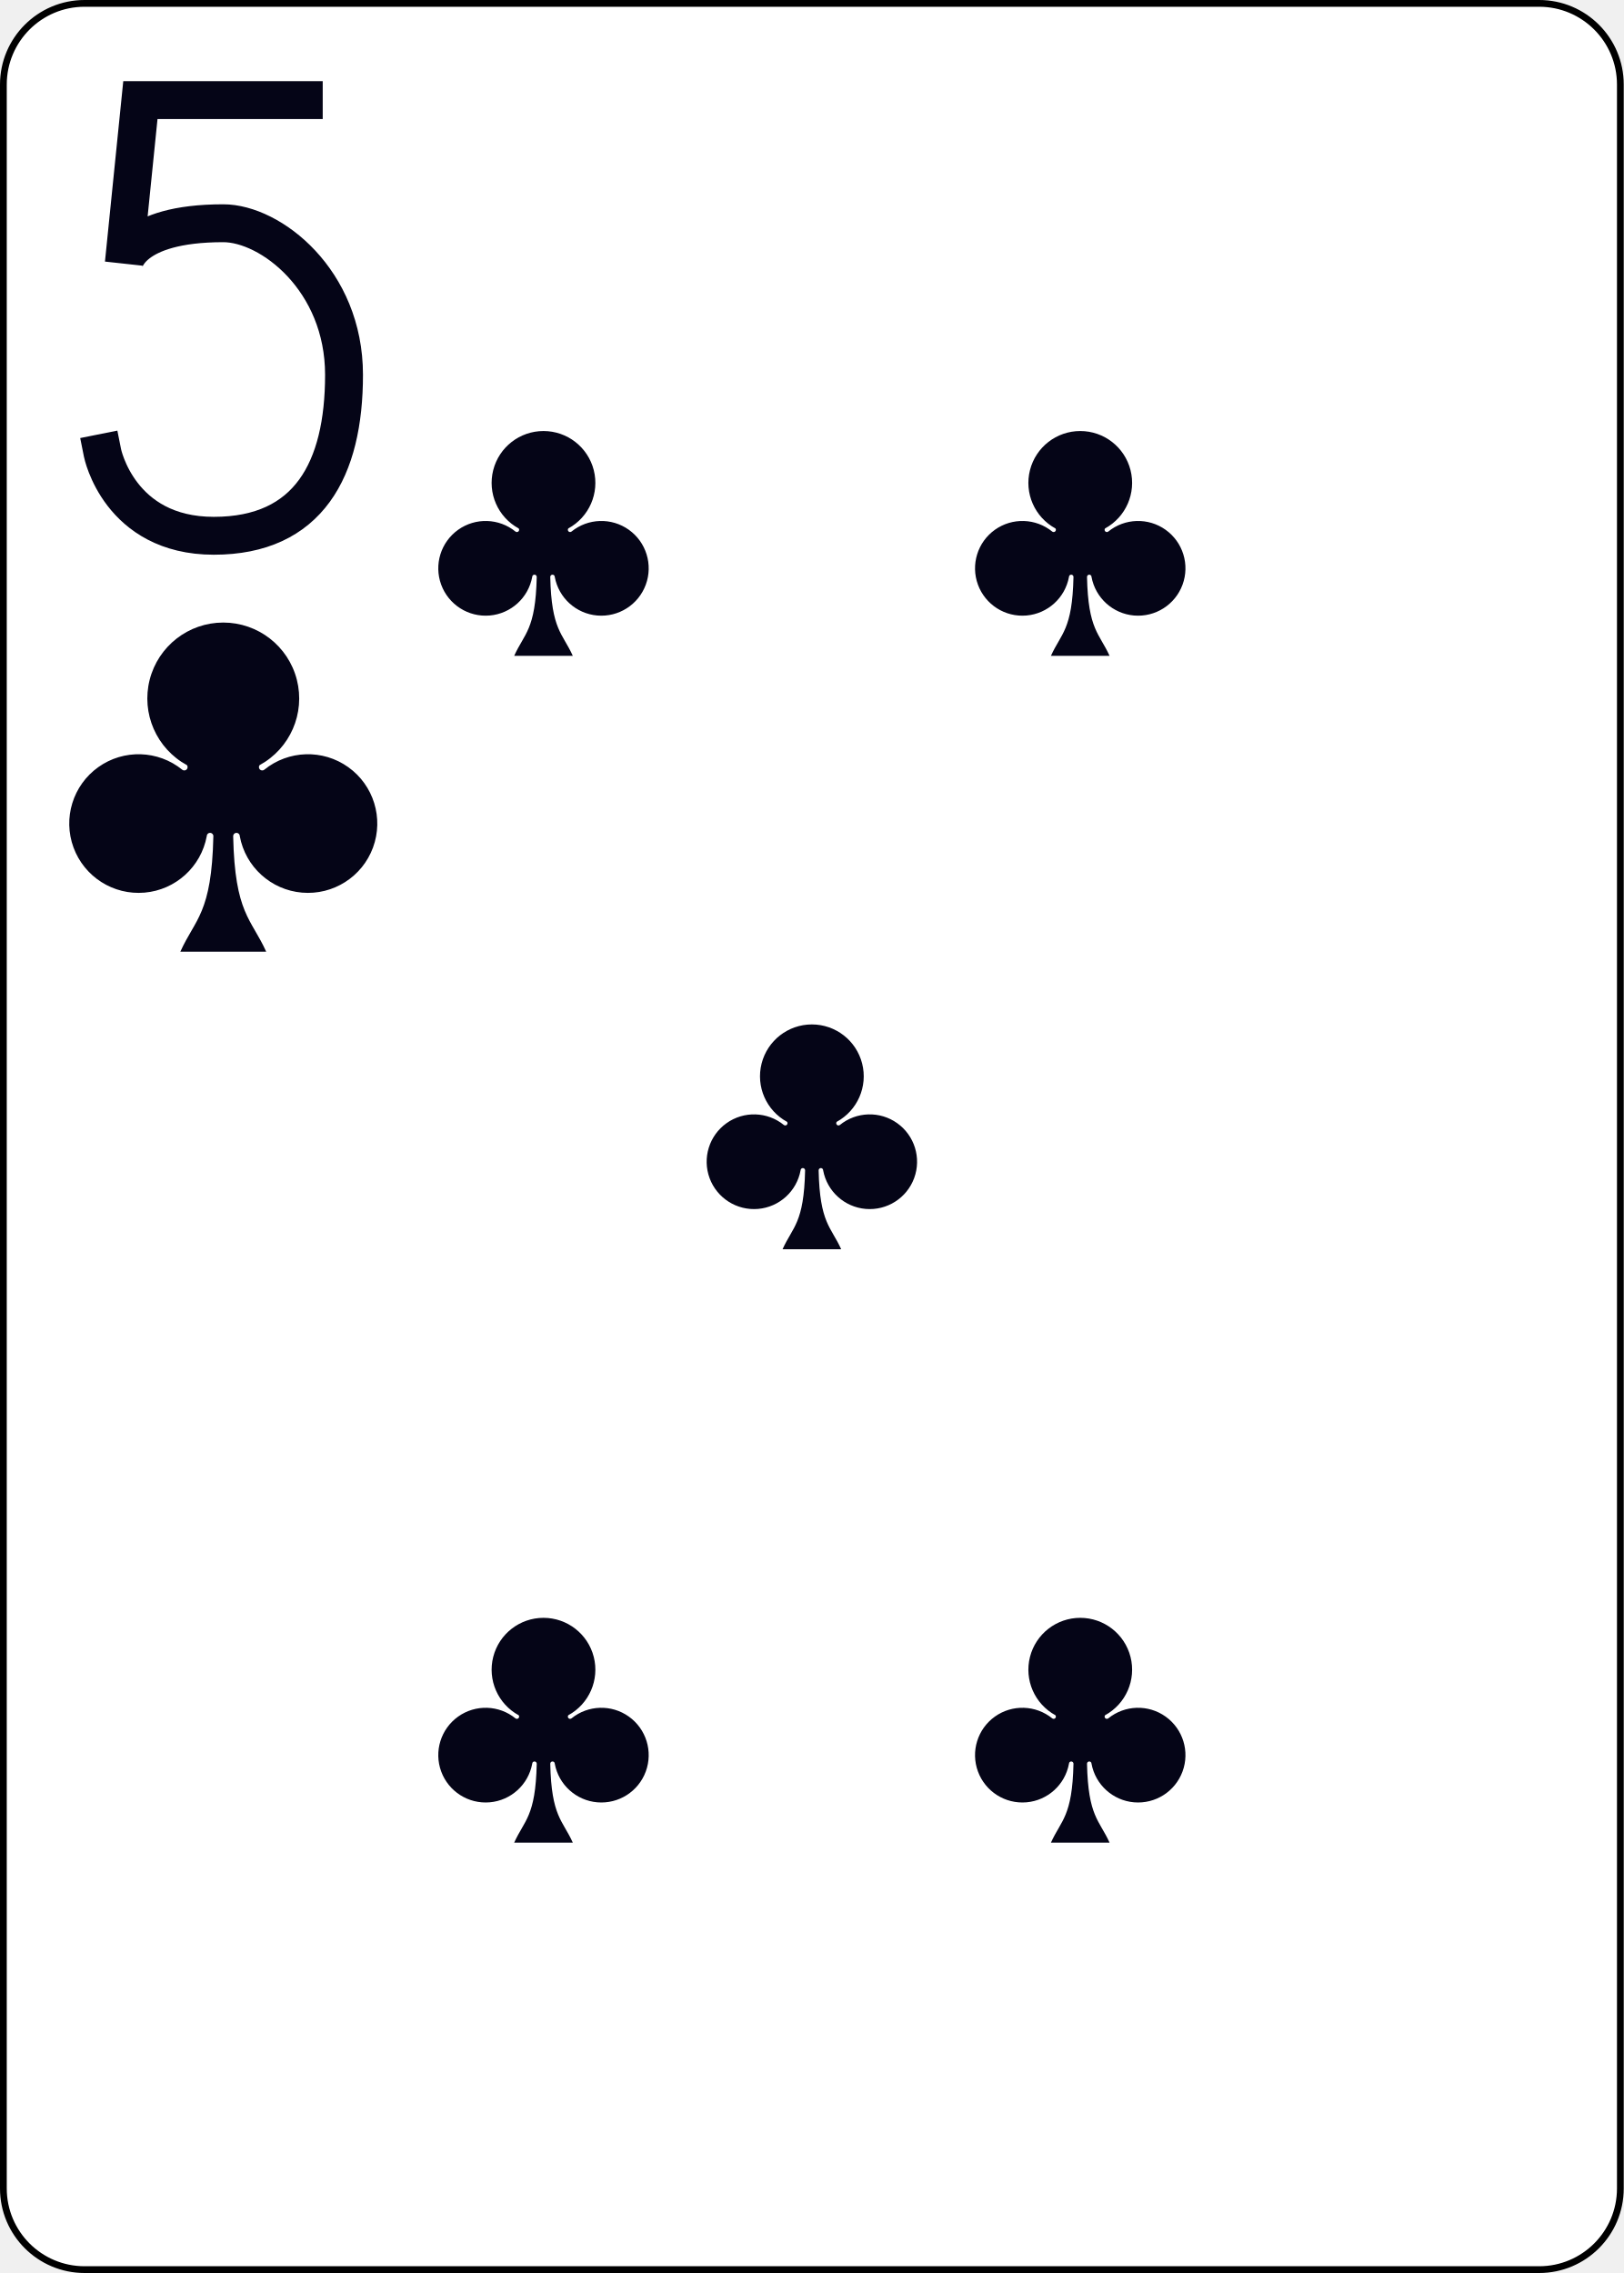
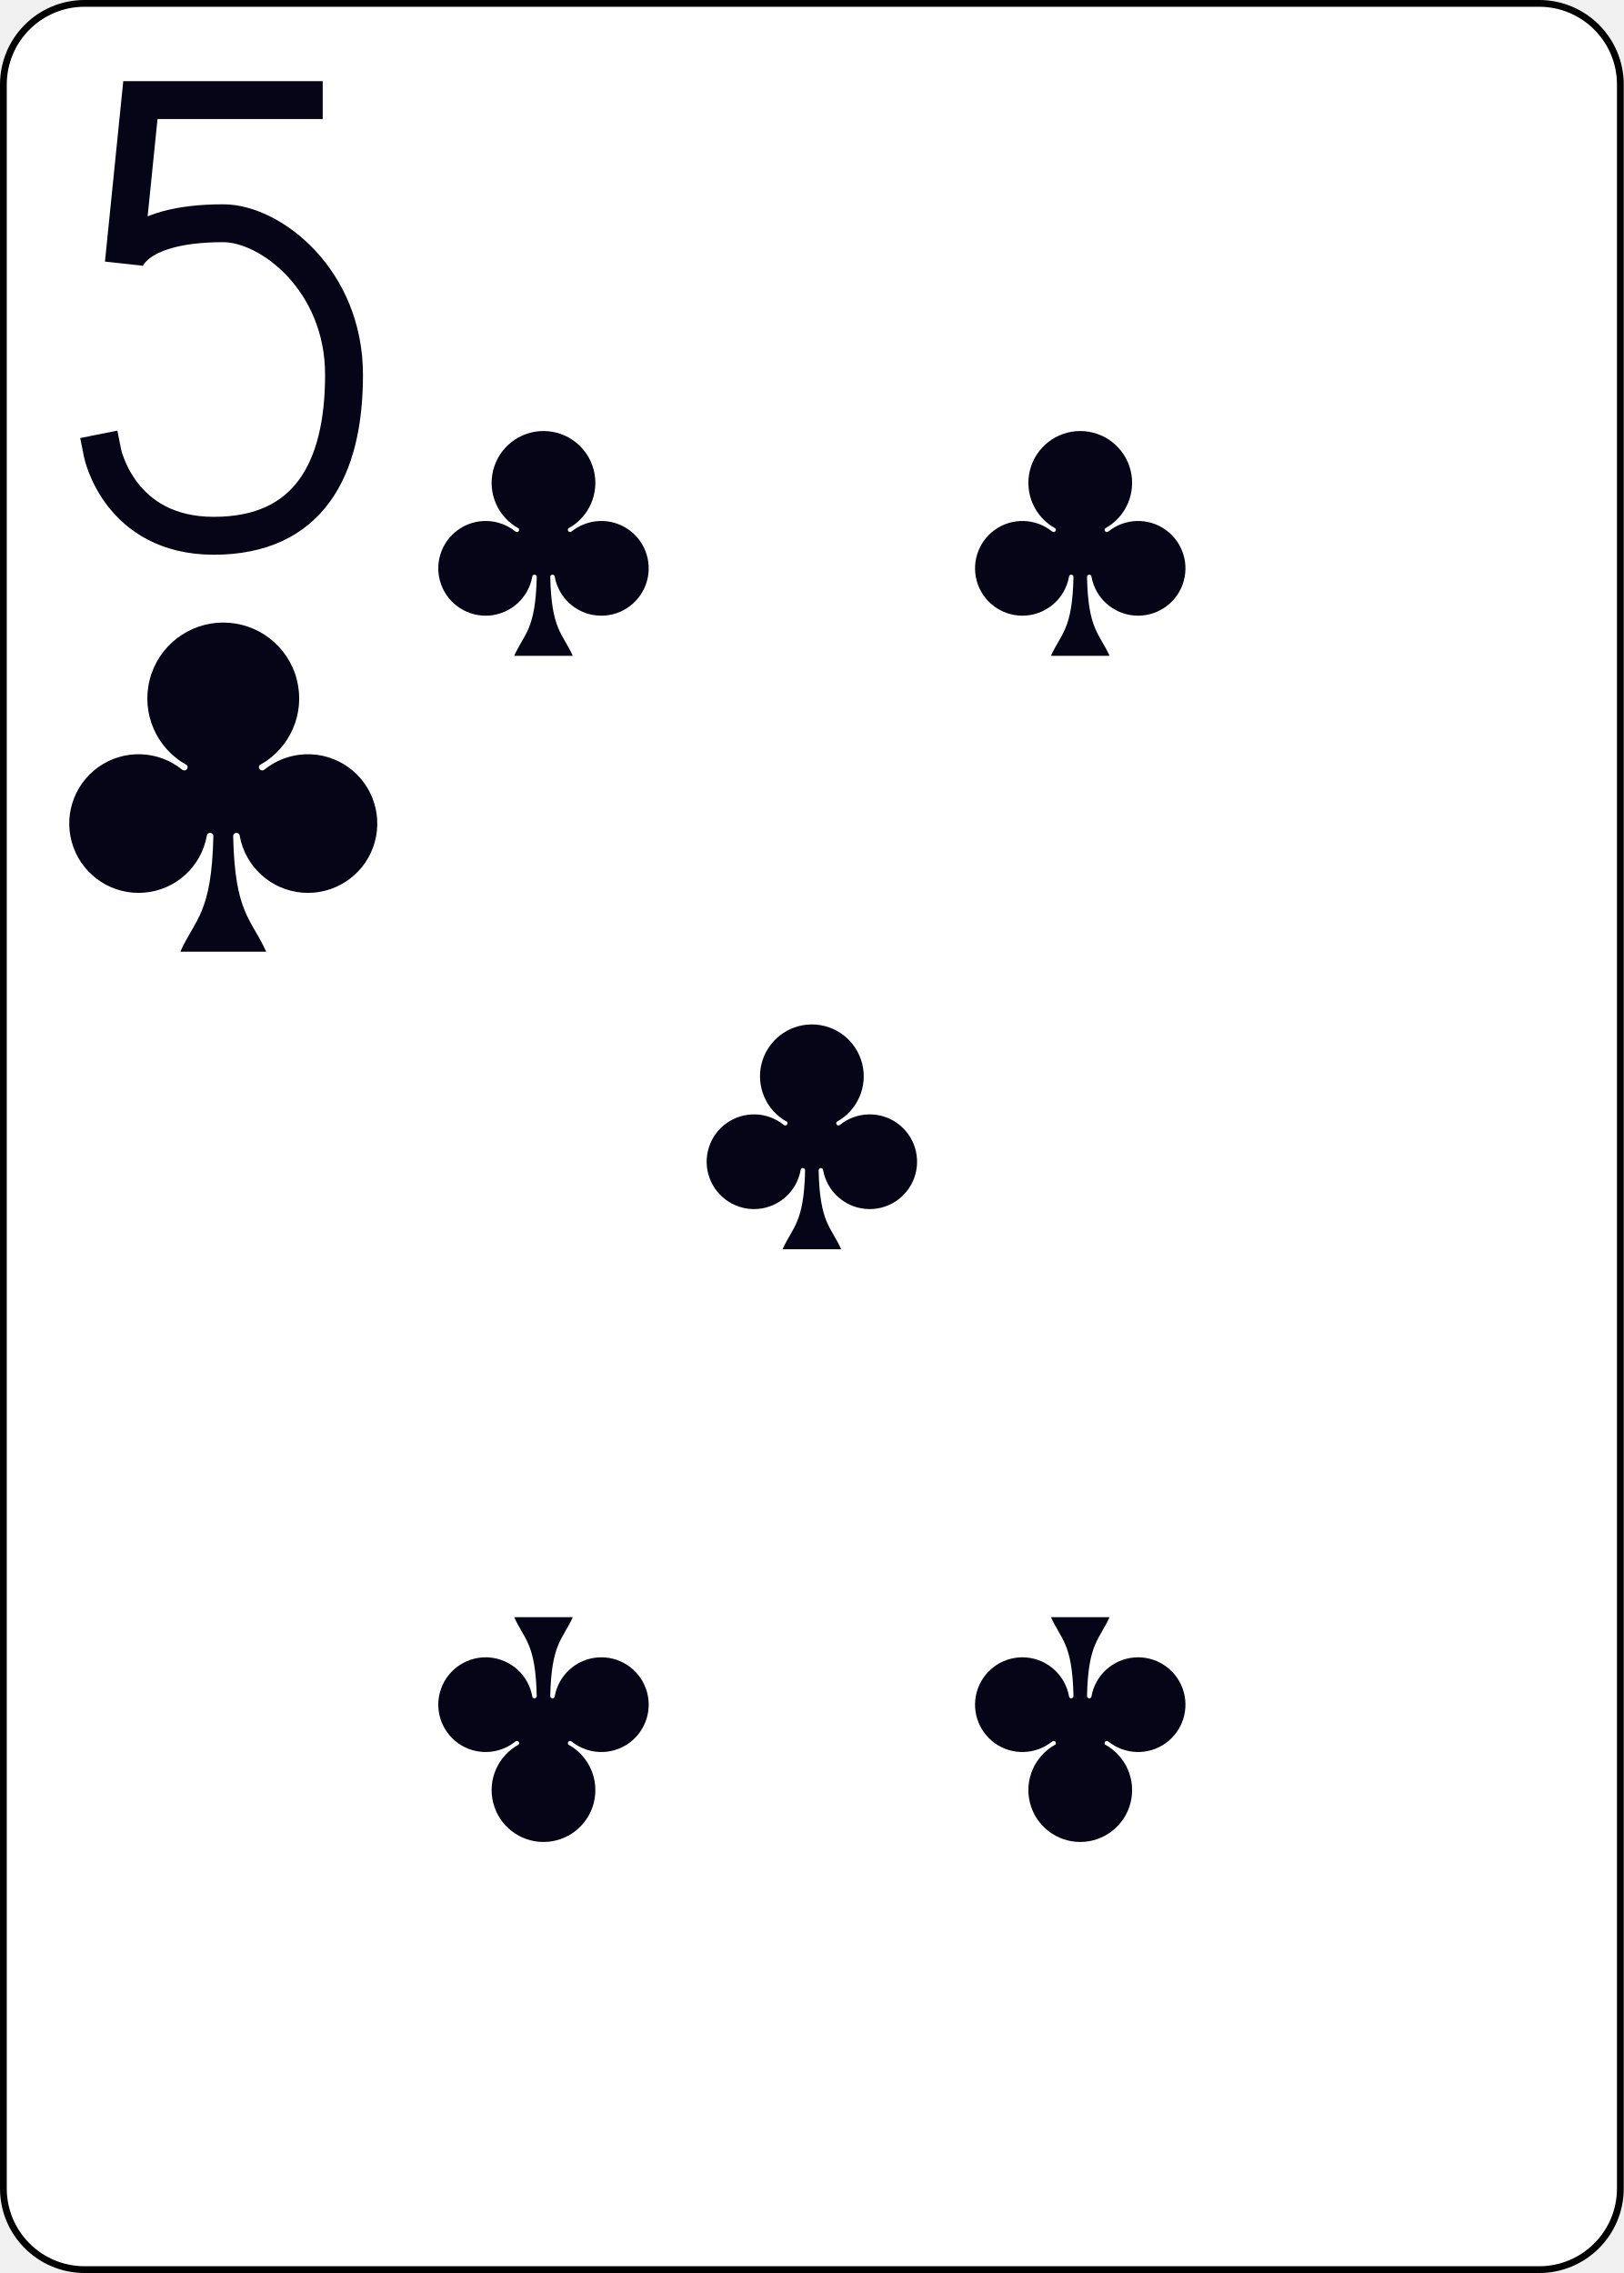
<svg xmlns="http://www.w3.org/2000/svg" xmlns:xlink="http://www.w3.org/1999/xlink" class="card" face="5C" height="3.5in" preserveAspectRatio="none" viewBox="-120 -168 240 336" width="2.5in">
  <symbol id="SC5" viewBox="-600 -600 1200 1200" preserveAspectRatio="xMinYMid">
    <path d="M30 150C35 385 85 400 130 500L-130 500C-85 400 -35 385 -30 150A10 10 0 0 0 -50 150A210 210 0 1 1 -124 -51A10 10 0 0 0 -110 -65A230 230 0 1 1 110 -65A10 10 0 0 0 124 -51A210 210 0 1 1 50 150A10 10 0 0 0 30 150Z" fill="#050517" />
  </symbol>
  <symbol id="VC5" viewBox="-500 -500 1000 1000" preserveAspectRatio="xMinYMid">
    <path d="M170 -460L-175 -460L-210 -115C-210 -115 -200 -200 0 -200C100 -200 255 -80 255 120C255 320 180 460 -20 460C-220 460 -255 285 -255 285" stroke="#050517" stroke-width="80" stroke-linecap="square" stroke-miterlimit="1.5" fill="none" />
  </symbol>
  <rect width="239" height="335" x="-119.5" y="-167.5" rx="12" ry="12" fill="white" stroke="black" />
  <use xlink:href="#VC5" height="70" x="-122" y="-156" />
  <use xlink:href="#SC5" height="58.558" x="-116.279" y="-81" />
  <use xlink:href="#SC5" height="40" x="-59.668" y="-107.718" />
  <use xlink:href="#SC5" height="40" x="19.668" y="-107.718" />
  <use xlink:href="#SC5" height="40" x="-20" y="-20" />
-   <use xlink:href="#SC5" height="40" x="-59.668" y="67.718" />
-   <use xlink:href="#SC5" height="40" x="19.668" y="67.718" />
+   <g transform="rotate(180)">
+     <use xlink:href="#SC5" height="40" x="-59.668" y="-107.718" />
+     <use xlink:href="#SC5" height="40" x="19.668" y="-107.718" />
+   </g>
</svg>
